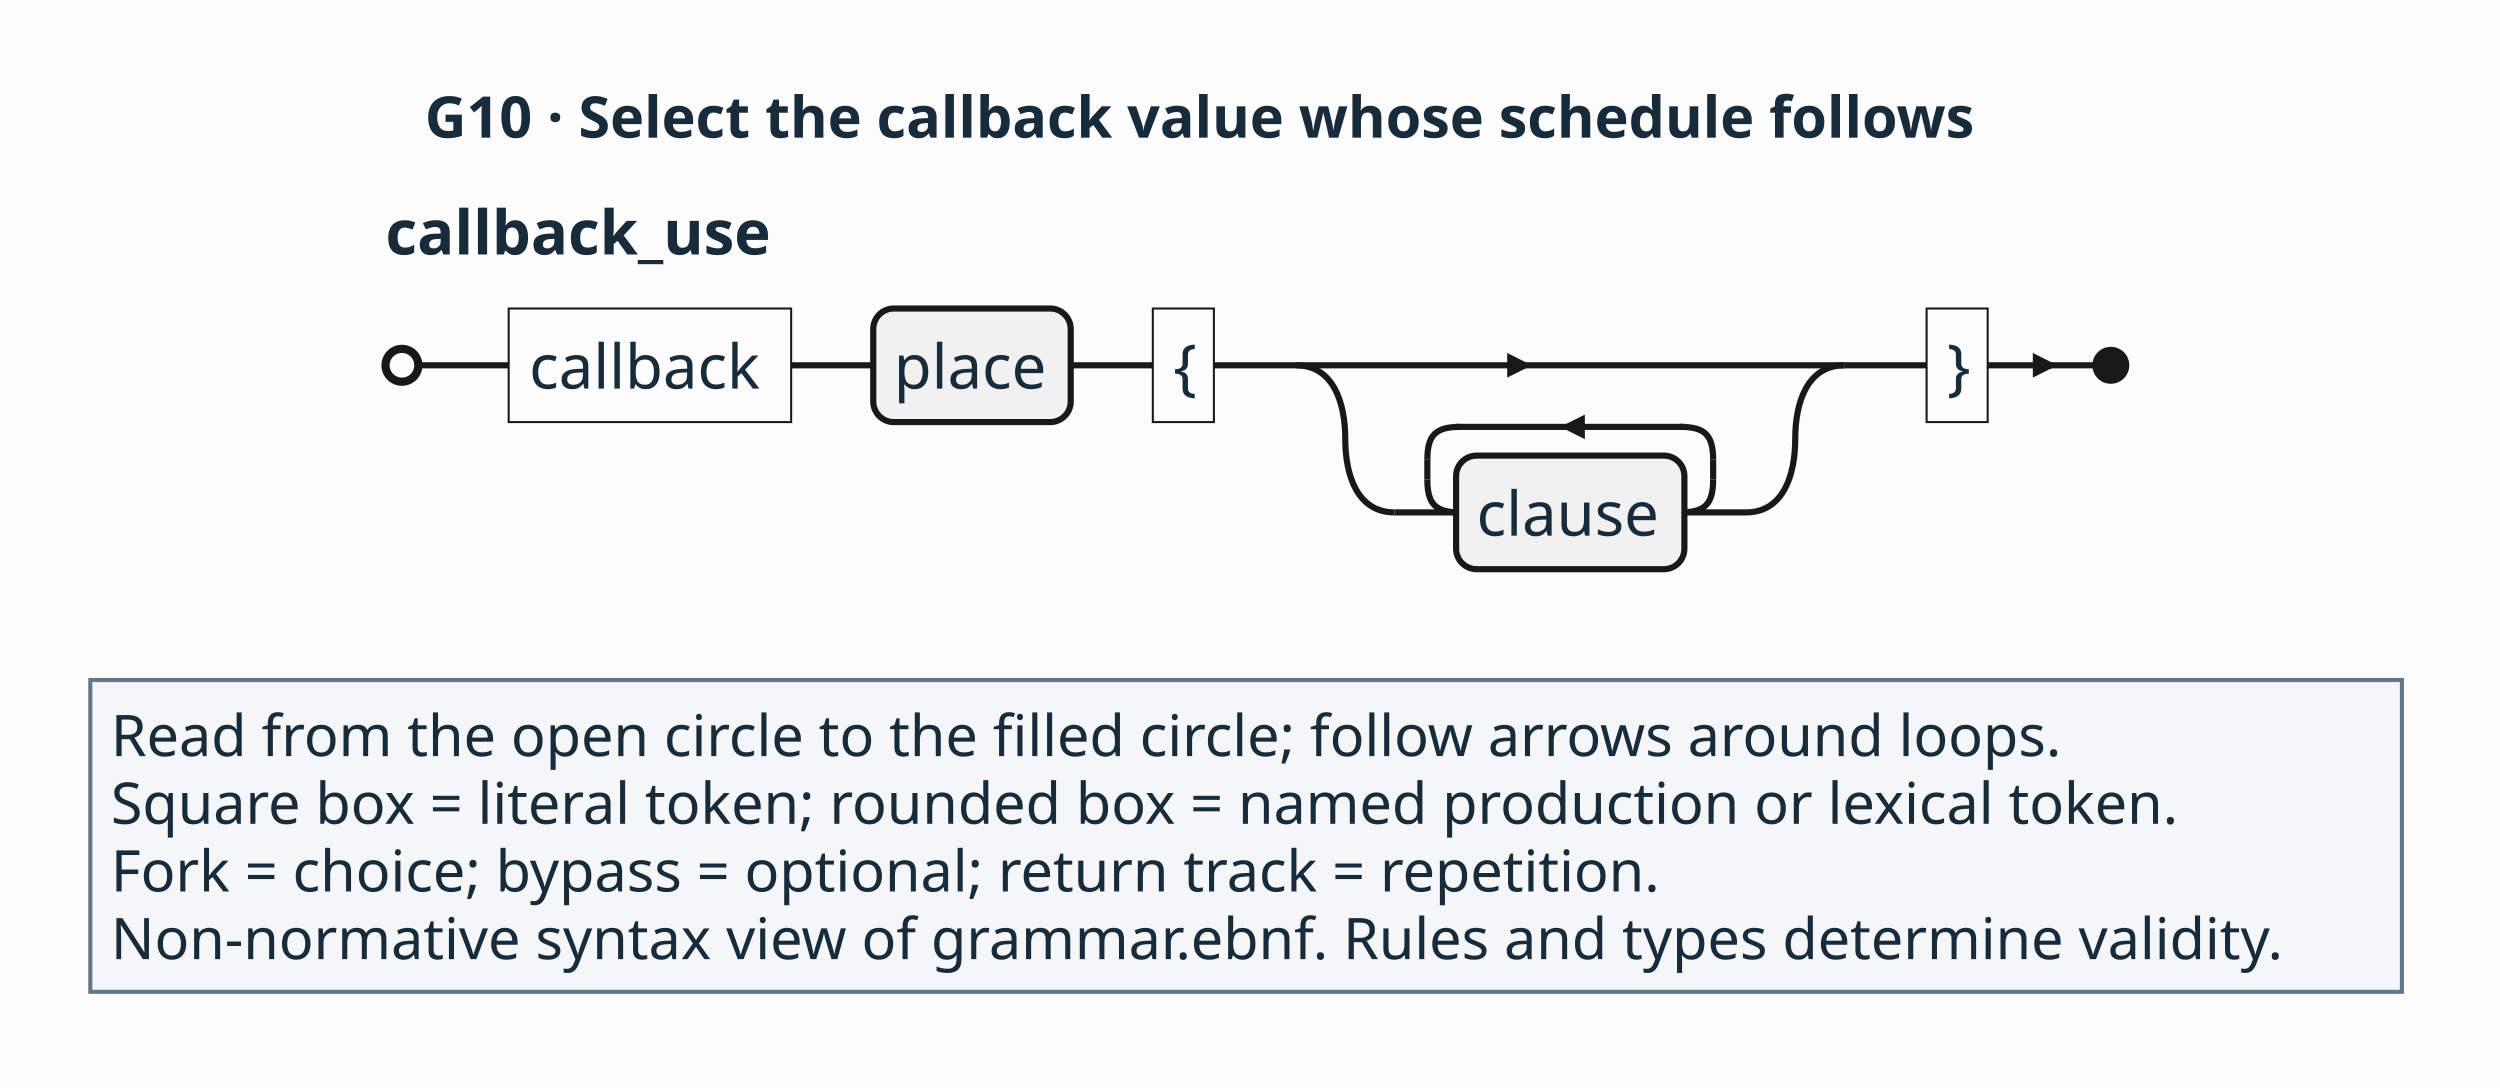
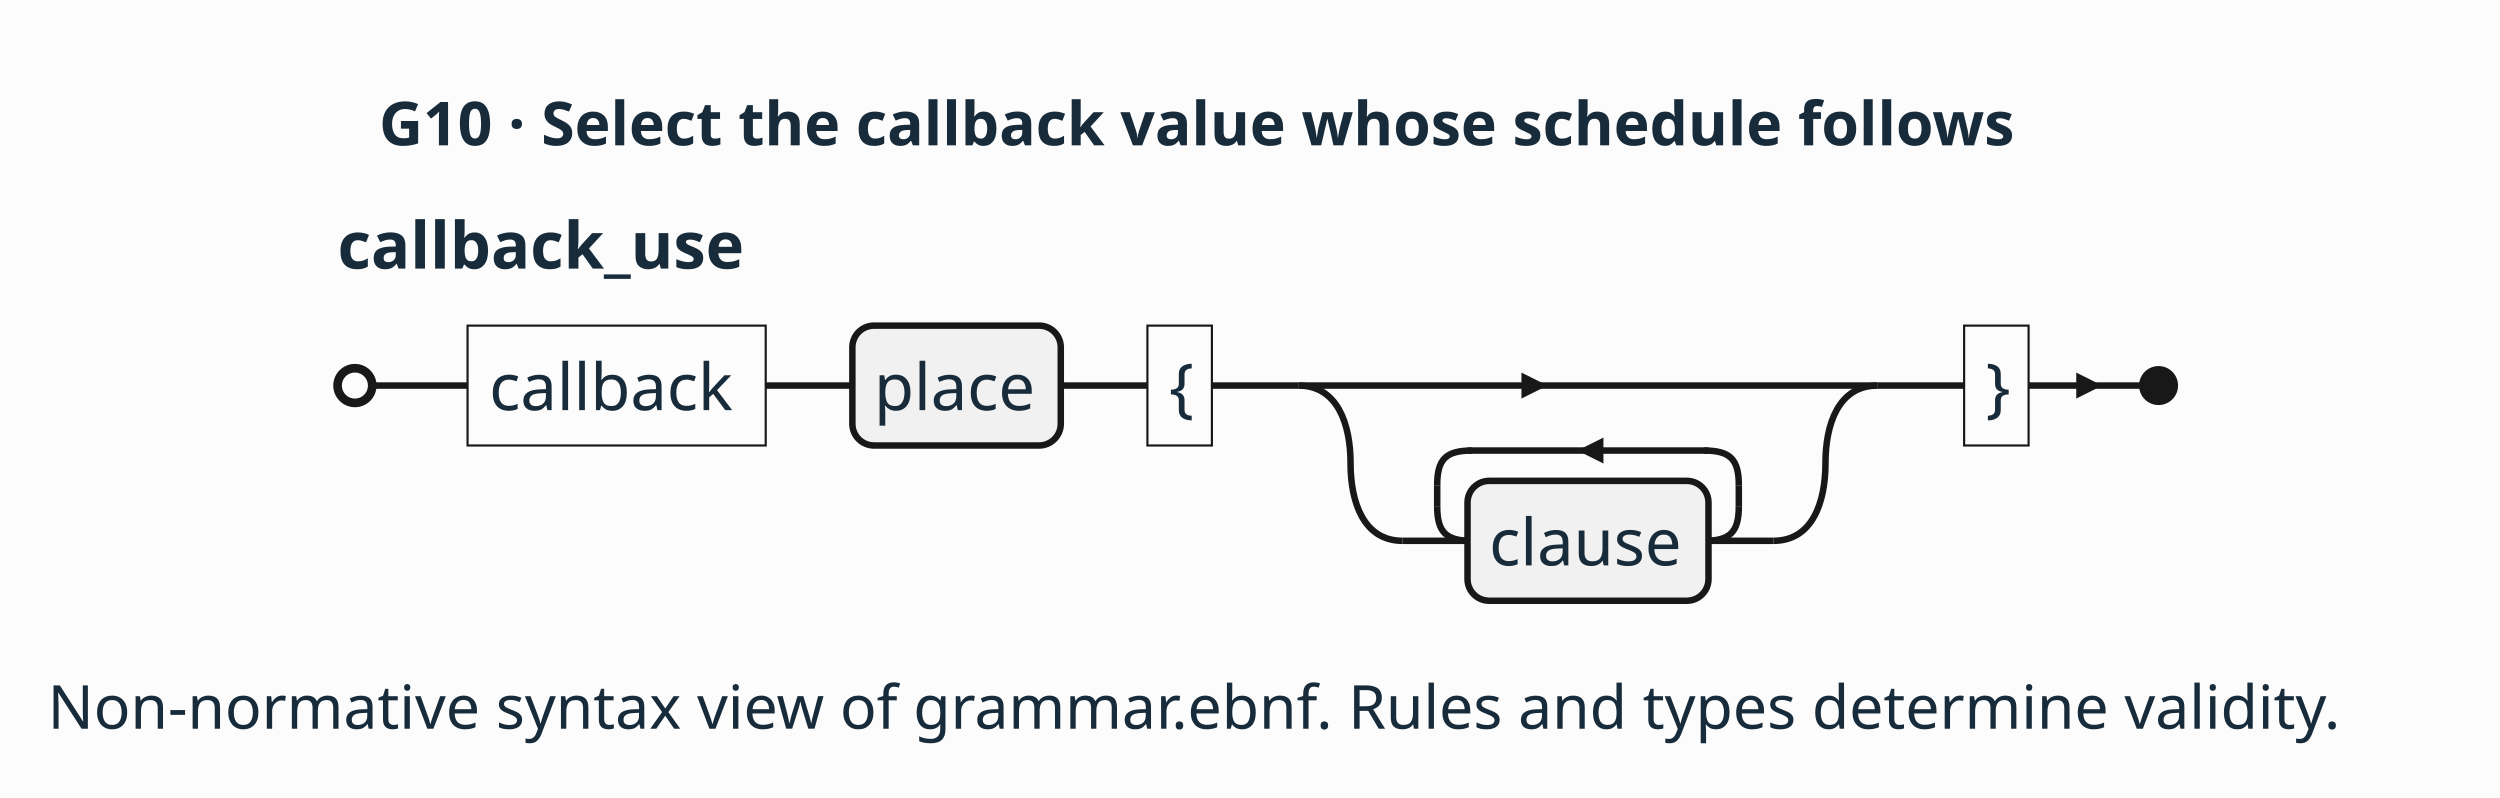
- <svg xmlns="http://www.w3.org/2000/svg" version="1.1" data-diagram-type="EBNF" style="width:609px;height:265px;background:#FCFCFC;" width="609px" height="265px" viewBox="0 0 609 265" zoomAndPan="magnify" preserveAspectRatio="none" contentStyleType="text/css">
+ <svg xmlns="http://www.w3.org/2000/svg" version="1.1" data-diagram-type="EBNF" style="width:577px;height:184px;background:#FCFCFC;" width="577px" height="184px" viewBox="0 0 577 184" zoomAndPan="magnify" preserveAspectRatio="none" contentStyleType="text/css">
  <defs />
  <g font-family="sans-serif" lengthAdjust="spacing">
-     <rect x="0" y="0" width="609" height="265" fill="#FCFCFC" style="stroke:none;" />
+     <rect x="0" y="0" width="577" height="184" fill="#FCFCFC" style="stroke:none;" />
    <g class="title" data-source-line="2">
-       <text x="103.494" y="33.535" fill="#172B3A" font-size="14" textLength="400.121" font-weight="700">G10 · Select the callback value whose schedule follows</text>
+       <text x="87.494" y="33.535" fill="#172B3A" font-size="14" textLength="400.121" font-weight="700">G10 · Select the callback value whose schedule follows</text>
    </g>
-     <text x="93.912" y="61.99" fill="#172B3A" font-size="15" textLength="97.412" font-weight="700">callback_use</text>
-     <line x1="123.912" y1="88.987" x2="123.912" y2="88.987" style="stroke:#181818;stroke-width:1.5;" />
-     <rect x="123.912" y="75.154" width="68.813" height="27.666" fill="none" style="stroke:#181818;stroke-width:0.5;" />
-     <text x="128.912" y="94.656" fill="#172B3A" font-size="15" textLength="58.813">callback</text>
-     <line x1="192.726" y1="88.987" x2="212.726" y2="88.987" style="stroke:#181818;stroke-width:1.5;" />
-     <rect x="212.726" y="75.154" width="48.101" height="27.666" fill="#F1F1F1" style="stroke:#181818;stroke-width:1.5;" rx="5" ry="5" />
-     <text x="217.726" y="94.656" fill="#172B3A" font-size="15" textLength="38.101">place</text>
-     <line x1="260.826" y1="88.987" x2="280.826" y2="88.987" style="stroke:#181818;stroke-width:1.5;" />
-     <rect x="280.826" y="75.154" width="14.878" height="27.666" fill="none" style="stroke:#181818;stroke-width:0.5;" />
-     <text x="285.826" y="94.656" fill="#172B3A" font-size="15">{</text>
-     <line x1="295.704" y1="88.987" x2="315.704" y2="88.987" style="stroke:#181818;stroke-width:1.5;" />
-     <line x1="315.704" y1="88.987" x2="449.319" y2="88.987" style="stroke:#181818;stroke-width:1.5;" />
-     <path d="M367.15,88.987 L367.15,85.987 L373.15,88.987 L367.15,91.987 L367.15,88.987" fill="#181818" />
-     <path d="M315.704,88.987 C324.704,88.987 327.704,97.904 327.704,106.904 C327.704,115.904 330.704,124.82 339.704,124.82" style="stroke:#181818;stroke-width:1.5;" fill="none" />
-     <path d="M425.319,124.82 C434.319,124.82 437.319,115.904 437.319,106.904 C437.319,97.904 440.319,88.987 449.319,88.987" style="stroke:#181818;stroke-width:1.5;" fill="none" />
-     <path d="M347.704,116.82 C347.704,122.82 349.704,124.82 355.704,124.82" style="stroke:#181818;stroke-width:1.5;" fill="none" />
-     <line x1="347.704" y1="111.987" x2="347.704" y2="116.82" style="stroke:#181818;stroke-width:1.5;" />
-     <path d="M347.704,111.987 C347.704,105.987 349.704,103.987 355.704,103.987" style="stroke:#181818;stroke-width:1.5;" fill="none" />
-     <line x1="354.704" y1="103.987" x2="410.319" y2="103.987" style="stroke:#181818;stroke-width:1.5;" />
-     <path d="M386.073,103.987 L386.073,100.987 L380.073,103.987 L386.073,106.987 L386.073,103.987" fill="#181818" />
-     <path d="M417.319,116.82 C417.319,122.82 415.319,124.82 409.319,124.82" style="stroke:#181818;stroke-width:1.5;" fill="none" />
-     <line x1="417.319" y1="111.987" x2="417.319" y2="116.82" style="stroke:#181818;stroke-width:1.5;" />
-     <path d="M409.319,103.987 C415.319,103.987 417.319,105.987 417.319,111.987" style="stroke:#181818;stroke-width:1.5;" fill="none" />
-     <line x1="339.704" y1="124.82" x2="354.704" y2="124.82" style="stroke:#181818;stroke-width:1.5;" />
-     <line x1="410.319" y1="124.82" x2="425.319" y2="124.82" style="stroke:#181818;stroke-width:1.5;" />
-     <rect x="354.704" y="110.987" width="55.615" height="27.666" fill="#F1F1F1" style="stroke:#181818;stroke-width:1.5;" rx="5" ry="5" />
-     <text x="359.704" y="130.489" fill="#172B3A" font-size="15" textLength="45.615">clause</text>
-     <line x1="449.319" y1="88.987" x2="469.319" y2="88.987" style="stroke:#181818;stroke-width:1.5;" />
-     <rect x="469.319" y="75.154" width="14.878" height="27.666" fill="none" style="stroke:#181818;stroke-width:0.5;" />
-     <text x="474.319" y="94.656" fill="#172B3A" font-size="15">}</text>
-     <ellipse cx="97.912" cy="88.987" rx="4" ry="4" fill="none" style="stroke:#181818;stroke-width:2;" />
-     <ellipse cx="514.197" cy="88.987" rx="4" ry="4" fill="#181818" style="stroke:#181818;stroke-width:1;" />
-     <line x1="101.912" y1="88.987" x2="123.912" y2="88.987" style="stroke:#181818;stroke-width:1.5;" />
-     <line x1="484.197" y1="88.987" x2="510.197" y2="88.987" style="stroke:#181818;stroke-width:1.5;" />
-     <path d="M495.197,88.987 L495.197,85.987 L501.197,88.987 L495.197,91.987 L495.197,88.987" fill="#181818" />
-     <g class="legend" data-source-line="0">
-       <rect x="22" y="165.653" width="563.109" height="75.953" fill="#F4F6F8" style="stroke:#647789;stroke-width:1;" />
-       <text x="27" y="184.188" fill="#172B3A" font-size="14" textLength="497.15">Read from the open circle to the filled circle; follow arrows around loops.</text>
-       <text x="27" y="200.677" fill="#172B3A" font-size="14" textLength="533.586">Square box = literal token; rounded box = named production or lexical token.</text>
-       <text x="27" y="217.165" fill="#172B3A" font-size="14" textLength="404.653">Fork = choice; bypass = optional; return track = repetition.</text>
-       <text x="27" y="233.653" fill="#172B3A" font-size="14" textLength="553.109">Non-normative syntax view of grammar.ebnf. Rules and types determine validity.</text>
+     <text x="77.912" y="61.99" fill="#172B3A" font-size="15" textLength="97.412" font-weight="700">callback_use</text>
+     <line x1="107.912" y1="88.987" x2="107.912" y2="88.987" style="stroke:#181818;stroke-width:1.5;" />
+     <rect x="107.912" y="75.154" width="68.813" height="27.666" fill="none" style="stroke:#181818;stroke-width:0.5;" />
+     <text x="112.912" y="94.656" fill="#172B3A" font-size="15" textLength="58.813">callback</text>
+     <line x1="176.726" y1="88.987" x2="196.726" y2="88.987" style="stroke:#181818;stroke-width:1.5;" />
+     <rect x="196.726" y="75.154" width="48.101" height="27.666" fill="#F1F1F1" style="stroke:#181818;stroke-width:1.5;" rx="5" ry="5" />
+     <text x="201.726" y="94.656" fill="#172B3A" font-size="15" textLength="38.101">place</text>
+     <line x1="244.826" y1="88.987" x2="264.826" y2="88.987" style="stroke:#181818;stroke-width:1.5;" />
+     <rect x="264.826" y="75.154" width="14.878" height="27.666" fill="none" style="stroke:#181818;stroke-width:0.5;" />
+     <text x="269.826" y="94.656" fill="#172B3A" font-size="15">{</text>
+     <line x1="279.704" y1="88.987" x2="299.704" y2="88.987" style="stroke:#181818;stroke-width:1.5;" />
+     <line x1="299.704" y1="88.987" x2="433.319" y2="88.987" style="stroke:#181818;stroke-width:1.5;" />
+     <path d="M351.15,88.987 L351.15,85.987 L357.15,88.987 L351.15,91.987 L351.15,88.987" fill="#181818" />
+     <path d="M299.704,88.987 C308.704,88.987 311.704,97.904 311.704,106.904 C311.704,115.904 314.704,124.82 323.704,124.82" style="stroke:#181818;stroke-width:1.5;" fill="none" />
+     <path d="M409.319,124.82 C418.319,124.82 421.319,115.904 421.319,106.904 C421.319,97.904 424.319,88.987 433.319,88.987" style="stroke:#181818;stroke-width:1.5;" fill="none" />
+     <path d="M331.704,116.82 C331.704,122.82 333.704,124.82 339.704,124.82" style="stroke:#181818;stroke-width:1.5;" fill="none" />
+     <line x1="331.704" y1="111.987" x2="331.704" y2="116.82" style="stroke:#181818;stroke-width:1.5;" />
+     <path d="M331.704,111.987 C331.704,105.987 333.704,103.987 339.704,103.987" style="stroke:#181818;stroke-width:1.5;" fill="none" />
+     <line x1="338.704" y1="103.987" x2="394.319" y2="103.987" style="stroke:#181818;stroke-width:1.5;" />
+     <path d="M370.073,103.987 L370.073,100.987 L364.073,103.987 L370.073,106.987 L370.073,103.987" fill="#181818" />
+     <path d="M401.319,116.82 C401.319,122.82 399.319,124.82 393.319,124.82" style="stroke:#181818;stroke-width:1.5;" fill="none" />
+     <line x1="401.319" y1="111.987" x2="401.319" y2="116.82" style="stroke:#181818;stroke-width:1.5;" />
+     <path d="M393.319,103.987 C399.319,103.987 401.319,105.987 401.319,111.987" style="stroke:#181818;stroke-width:1.5;" fill="none" />
+     <line x1="323.704" y1="124.82" x2="338.704" y2="124.82" style="stroke:#181818;stroke-width:1.5;" />
+     <line x1="394.319" y1="124.82" x2="409.319" y2="124.82" style="stroke:#181818;stroke-width:1.5;" />
+     <rect x="338.704" y="110.987" width="55.615" height="27.666" fill="#F1F1F1" style="stroke:#181818;stroke-width:1.5;" rx="5" ry="5" />
+     <text x="343.704" y="130.489" fill="#172B3A" font-size="15" textLength="45.615">clause</text>
+     <line x1="433.319" y1="88.987" x2="453.319" y2="88.987" style="stroke:#181818;stroke-width:1.5;" />
+     <rect x="453.319" y="75.154" width="14.878" height="27.666" fill="none" style="stroke:#181818;stroke-width:0.5;" />
+     <text x="458.319" y="94.656" fill="#172B3A" font-size="15">}</text>
+     <ellipse cx="81.912" cy="88.987" rx="4" ry="4" fill="none" style="stroke:#181818;stroke-width:2;" />
+     <ellipse cx="498.197" cy="88.987" rx="4" ry="4" fill="#181818" style="stroke:#181818;stroke-width:1;" />
+     <line x1="85.912" y1="88.987" x2="107.912" y2="88.987" style="stroke:#181818;stroke-width:1.5;" />
+     <line x1="468.197" y1="88.987" x2="494.197" y2="88.987" style="stroke:#181818;stroke-width:1.5;" />
+     <path d="M479.197,88.987 L479.197,85.987 L485.197,88.987 L479.197,91.987 L479.197,88.987" fill="#181818" />
+     <g class="caption" data-source-line="0">
+       <text x="11" y="168.188" fill="#172B3A" font-size="14" textLength="553.109">Non-normative syntax view of grammar.ebnf. Rules and types determine validity.</text>
    </g>
  </g>
</svg>
